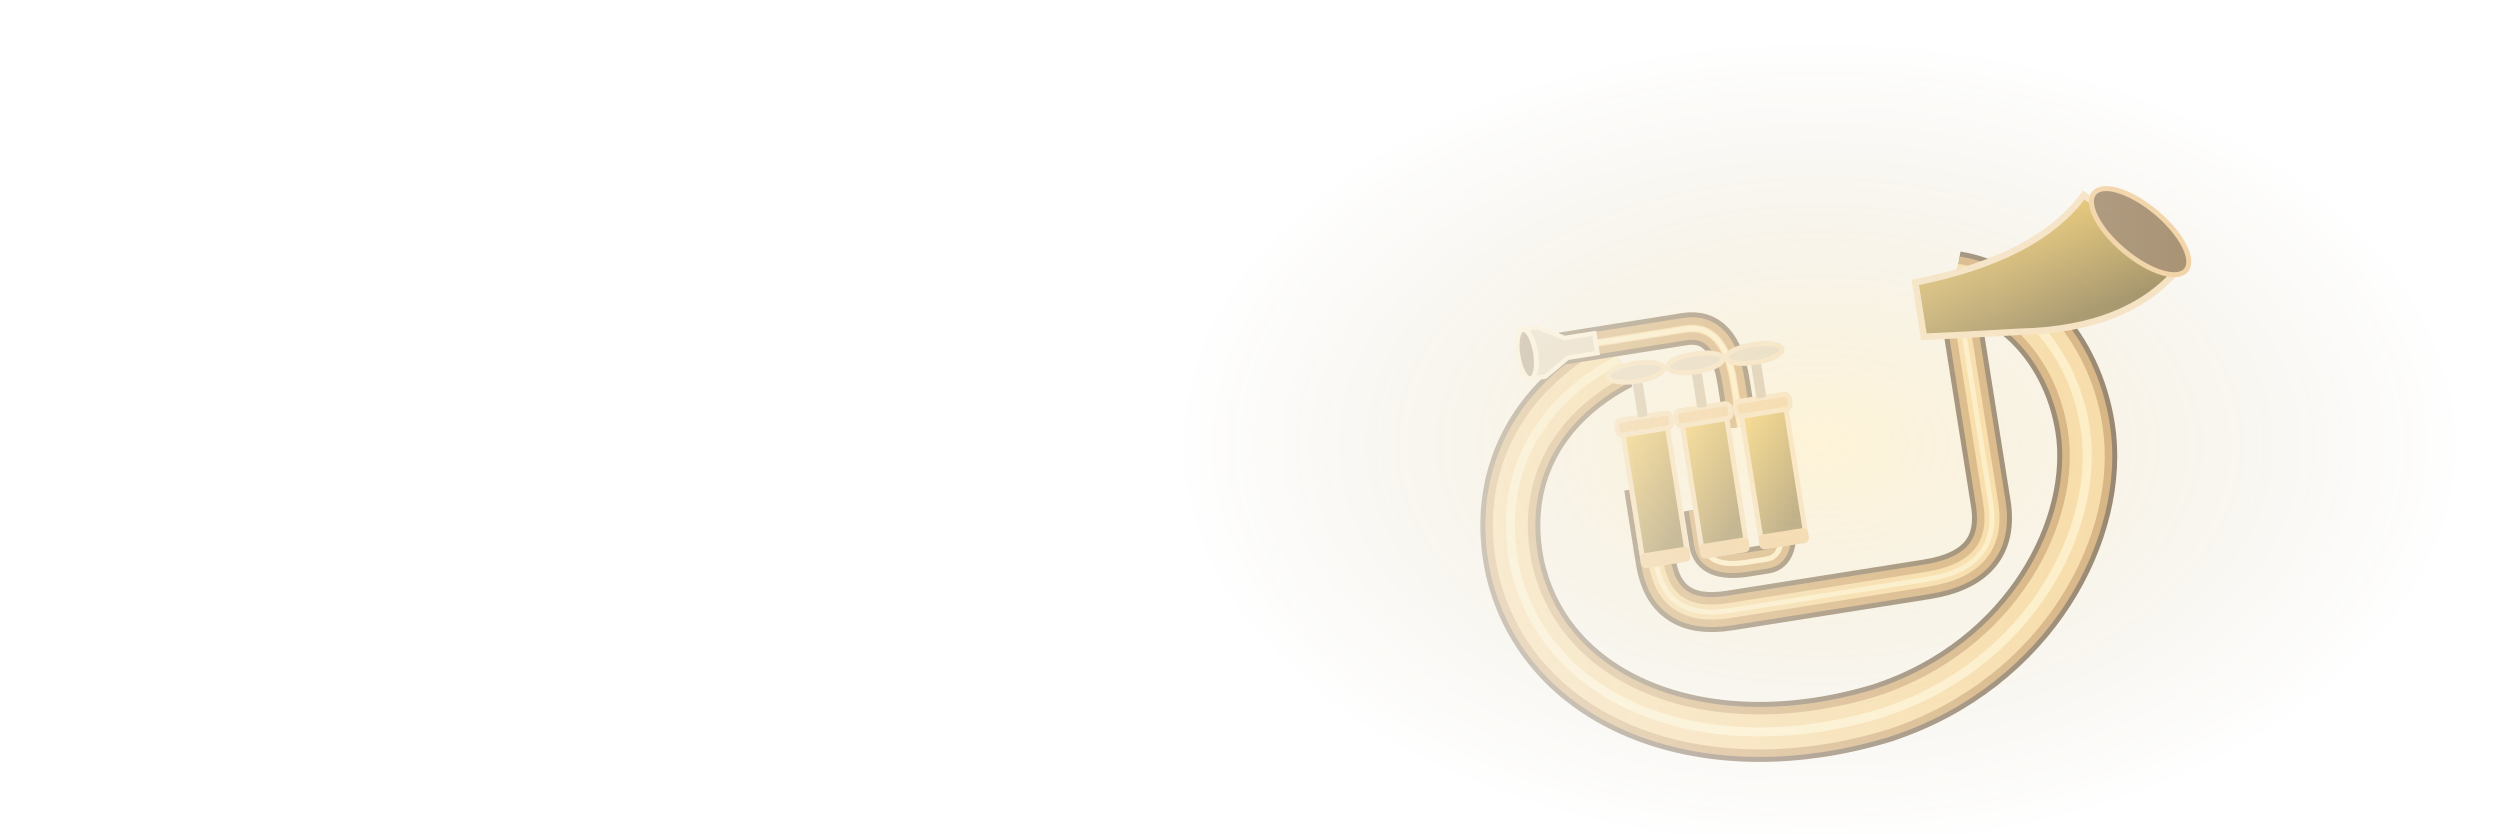
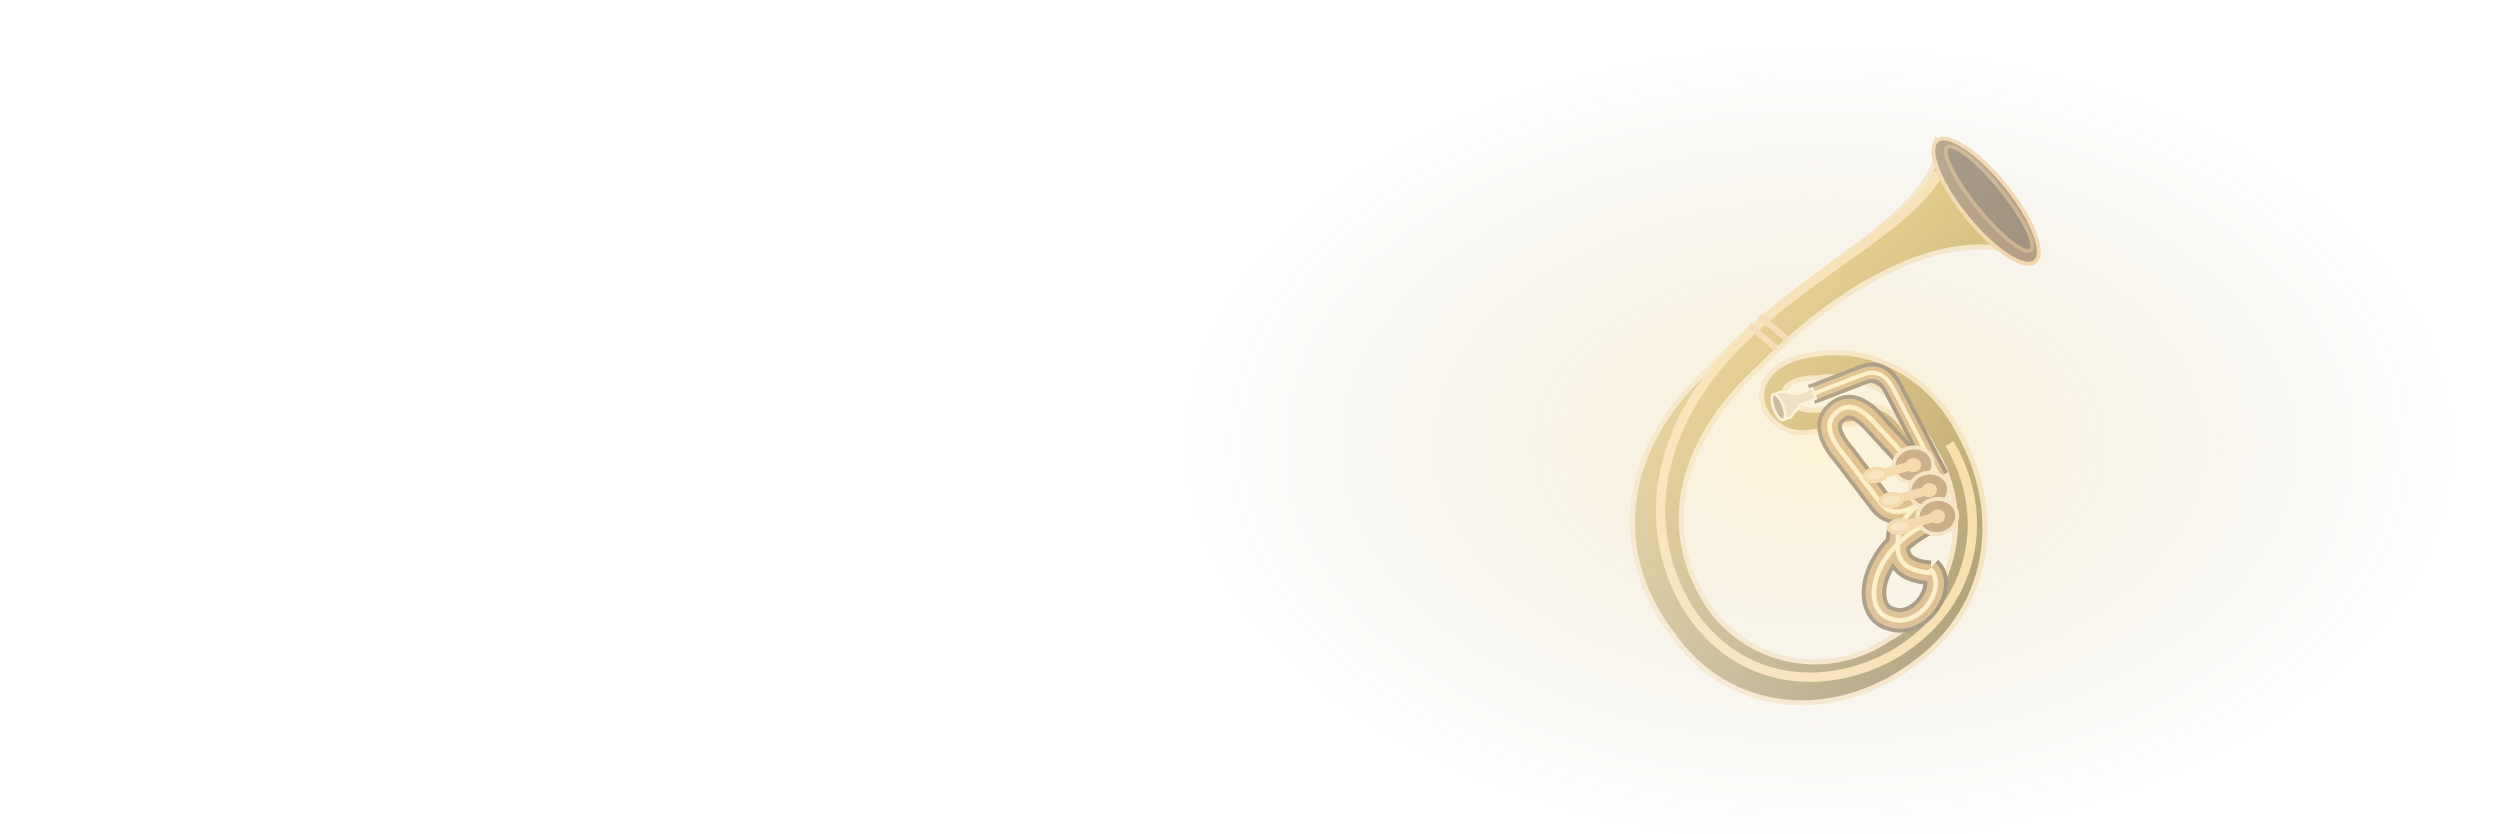
<svg xmlns="http://www.w3.org/2000/svg" viewBox="0 0 360 120">
  <defs>
    <linearGradient id="wood" x1="0%" y1="0%" x2="38%" y2="100%">
      <stop stop-color="#fbbf24" />
      <stop offset="1" stop-color="#6c520f" />
    </linearGradient>
    <radialGradient id="halo">
      <stop stop-color="#fbbf24" stop-opacity=".18" />
      <stop offset="1" stop-color="#6c520f" stop-opacity="0" />
    </radialGradient>
    <linearGradient id="fade">
      <stop offset=".33" stop-color="white" stop-opacity="0" />
      <stop offset=".61" stop-color="white" stop-opacity=".27" />
      <stop offset=".88" stop-color="white" stop-opacity=".61" />
      <stop offset="1" stop-color="white" stop-opacity=".42" />
    </linearGradient>
    <mask id="reveal" maskUnits="userSpaceOnUse">
      <rect width="360" height="120" fill="url(#fade)" />
    </mask>
  </defs>
  <ellipse cx="262" cy="64" rx="92" ry="58" fill="url(#halo)" stroke="none" />
  <g mask="url(#reveal)">
-     <g transform="translate(262 64) rotate(-9) scale(0.720)">
-       <path d="M-37-23C-55-17-65-3-64 15C-62 43-32 60 4 55C35 50 53 25 53 5C53-11 44-24 32-28" fill="none" stroke="#503616" stroke-width="12" />
-       <path d="M-37-23C-55-17-65-3-64 15C-62 43-32 60 4 55C35 50 53 25 53 5C53-11 44-24 32-28" fill="none" stroke="#bf8638" stroke-width="10" />
-       <path d="M-37-23C-55-17-65-3-64 15C-62 43-32 60 4 55C35 50 53 25 53 5C53-11 44-24 32-28" fill="none" stroke="#f6cb79" stroke-width="7" />
-       <path d="M-37-23C-55-17-65-3-64 15C-62 43-32 60 4 55C35 50 53 25 53 5C53-11 44-24 32-28" fill="none" stroke="#ffebaf" stroke-width="1.8" />
-       <path d="M-48-27H-23Q-15-27-15-15V-6" fill="none" stroke="#503616" stroke-width="6.5" />
-       <path d="M-48-27H-23Q-15-27-15-15V-6" fill="none" stroke="#bf8638" stroke-width="4.5" />
-       <path d="M-48-27H-23Q-15-27-15-15V-6" fill="none" stroke="#f6cb79" stroke-width="1.5" />
-       <path d="M-48-27H-23Q-15-27-15-15V-6" fill="none" stroke="#ffebaf" stroke-width="1" />
-       <path d="M-36 3V18Q-36 30-23 30H17Q32 30 32 17V-23" fill="none" stroke="#503616" stroke-width="8" />
-       <path d="M-36 3V18Q-36 30-23 30H17Q32 30 32 17V-23" fill="none" stroke="#bf8638" stroke-width="6" />
-       <path d="M-36 3V18Q-36 30-23 30H17Q32 30 32 17V-23" fill="none" stroke="#f6cb79" stroke-width="3" />
-       <path d="M-36 3V18Q-36 30-23 30H17Q32 30 32 17V-23" fill="none" stroke="#ffebaf" stroke-width="1" />
-       <path d="M-26 9V16Q-26 21-18 21H-14Q-10 21-10 13V8" fill="none" stroke="#503616" stroke-width="5.8" />
-       <path d="M-26 9V16Q-26 21-18 21H-14Q-10 21-10 13V8" fill="none" stroke="#bf8638" stroke-width="3.8" />
-       <path d="M-26 9V16Q-26 21-18 21H-14Q-10 21-10 13V8" fill="none" stroke="#f6cb79" stroke-width="1" />
-       <path d="M-26 9V16Q-26 21-18 21H-14Q-10 21-10 13V8" fill="none" stroke="#ffebaf" stroke-width="1" />
-       <rect x="-38.5" y="-10" width="9" height="28" rx="1.8" fill="url(#wood)" stroke="#f3d5a5" />
-       <rect x="-39.5" y="-11" width="11" height="3" rx="1" fill="#edbc76" stroke="#f3d5a5" />
-       <rect x="-35" y="-19" width="2" height="8" rx="0.5" fill="#c0ab8a" stroke="none" />
-       <ellipse cx="-34" cy="-20" rx="5.6" ry="1.8" fill="#d7c4a4" stroke="#f3d5a5" />
-       <rect x="-39" y="16" width="10" height="3" rx="1" fill="#edbc76" stroke="none" />
-       <rect x="-26.5" y="-10" width="9" height="28" rx="1.8" fill="url(#wood)" stroke="#f3d5a5" />
-       <rect x="-27.5" y="-11" width="11" height="3" rx="1" fill="#edbc76" stroke="#f3d5a5" />
-       <rect x="-23" y="-19" width="2" height="8" rx="0.5" fill="#c0ab8a" stroke="none" />
-       <ellipse cx="-22" cy="-20" rx="5.6" ry="1.8" fill="#d7c4a4" stroke="#f3d5a5" />
-       <rect x="-27" y="16" width="10" height="3" rx="1" fill="#edbc76" stroke="none" />
-       <rect x="-14.5" y="-10" width="9" height="28" rx="1.8" fill="url(#wood)" stroke="#f3d5a5" />
-       <rect x="-15.5" y="-11" width="11" height="3" rx="1" fill="#edbc76" stroke="#f3d5a5" />
-       <rect x="-11" y="-19" width="2" height="8" rx="0.5" fill="#c0ab8a" stroke="none" />
-       <ellipse cx="-10" cy="-20" rx="5.6" ry="1.8" fill="#d7c4a4" stroke="#f3d5a5" />
-       <rect x="-15" y="16" width="10" height="3" rx="1" fill="#edbc76" stroke="none" />
-       <path d="M24-29Q49-30 60-41L77-24Q65-13 43-16Q33-17 24-18Z" fill="url(#wood)" stroke="#f3d5a5" stroke-width="1.3" />
-       <g transform="rotate(-41 70 -32)">
-         <ellipse cx="70" cy="-32" rx="5" ry="12" fill="#735022" stroke="#edbc76" />
+     <g transform="translate(262 64) rotate(-9) scale(0.561)">
+       <path d="M42-72C40-54 4-46-23-25C-52-7-57 20-45 42C-34 65-8 71 14 60C37 49 44 25 36 3C31-13 17-23 3-23C-12-24-17-13-9-6C-1 1 12-10 17 2L21 11L27 9L22-1C16-14 2-5-5-11C-10-16-4-18 2-17C12-17 24-10 29 6C37 25 27 46 10 52C-9 61-30 51-36 33C-44 11-32-9-12-22C12-40 44-52 62-38Z" fill="url(#wood)" stroke="#f3d5a5" stroke-width="1.3" />
+       <path d="M41-64C31-51 3-44-19-27C-43-8-48 16-40 36C-30 59-7 63 11 56C33 47 41 25 33 5" fill="none" stroke="#f6cb79" stroke-width="2.4" />
+       <path d="M-13-33l6 7M-10-35l6 7" fill="none" stroke="#edbc76" stroke-width="1.6" />
+       <g transform="rotate(-30 52 -55)">
+         <ellipse cx="52" cy="-55" rx="6.4" ry="20" fill="#735022" stroke="#edbc76" />
+         <ellipse cx="53" cy="-55" rx="3.8" ry="17" fill="#503616" stroke="#a37639" />
      </g>
-       <path d="M-55 -32h3l5 3h6v4h-6l-5 3h-3Z" fill="#d9c5a6" stroke="#fff0cc" stroke-width="0.9" />
-       <ellipse cx="-55" cy="-27" rx="1.8" ry="5" fill="#836747" stroke="#fff0cc" />
+       <path d="M23 9L15-3Q10-11 5-7Q1-4 6 4L13 17Q16 23 25 18M29 17Q17 20 16 28Q14 35 23 37M25 24C8 29 4 44 11 47C18 51 27 41 23 36" fill="none" stroke="#503616" stroke-width="6.3" />
+       <path d="M23 9L15-3Q10-11 5-7Q1-4 6 4L13 17Q16 23 25 18M29 17Q17 20 16 28Q14 35 23 37M25 24C8 29 4 44 11 47C18 51 27 41 23 36" fill="none" stroke="#bf8638" stroke-width="4.3" />
+       <path d="M23 9L15-3Q10-11 5-7Q1-4 6 4L13 17Q16 23 25 18M29 17Q17 20 16 28Q14 35 23 37M25 24C8 29 4 44 11 47C18 51 27 41 23 36" fill="none" stroke="#f6cb79" stroke-width="1.3" />
+       <path d="M23 9L15-3Q10-11 5-7Q1-4 6 4L13 17Q16 23 25 18M29 17Q17 20 16 28Q14 35 23 37M25 24C8 29 4 44 11 47C18 51 27 41 23 36" fill="none" stroke="#ffebaf" stroke-width="1" />
+       <path d="M0-13L14-16Q19-17 21-11L29 13" fill="none" stroke="#503616" stroke-width="5.2" />
+       <path d="M0-13L14-16Q19-17 21-11L29 13" fill="none" stroke="#bf8638" stroke-width="3.2" />
+       <path d="M0-13L14-16Q19-17 21-11L29 13" fill="none" stroke="#f6cb79" stroke-width="1" />
+       <path d="M0-13L14-16Q19-17 21-11L29 13" fill="none" stroke="#ffebaf" stroke-width="1" />
+       <g transform="translate(0 -13) rotate(-12) scale(.7)">
+         <path d="M-13 -5h3l5 3h6v4h-6l-5 3h-3Z" fill="#d9c5a6" stroke="#fff0cc" stroke-width="0.9" />
+         <ellipse cx="-13" cy="0" rx="1.8" ry="5" fill="#836747" stroke="#fff0cc" />
+       </g>
+       <ellipse cx="23" cy="9" rx="5.1" ry="4.5" fill="#956328" stroke="#f3d5a5" />
+       <ellipse cx="23" cy="9" rx="2.0" ry="1.8" fill="#edbc76" stroke="none" />
+       <path d="M23 9l-9 1" fill="none" stroke="#edbc76" stroke-width="2.3" />
+       <ellipse cx="13" cy="10" rx="2.8" ry="1.6" fill="#f3d5a5" stroke="#edbc76" />
+       <ellipse cx="26" cy="16" rx="5.1" ry="4.5" fill="#956328" stroke="#f3d5a5" />
+       <ellipse cx="26" cy="16" rx="2.0" ry="1.8" fill="#edbc76" stroke="none" />
+       <path d="M26 16l-9 1" fill="none" stroke="#edbc76" stroke-width="2.3" />
+       <ellipse cx="16" cy="17" rx="2.8" ry="1.6" fill="#f3d5a5" stroke="#edbc76" />
+       <ellipse cx="27" cy="23" rx="5.1" ry="4.5" fill="#956328" stroke="#f3d5a5" />
+       <ellipse cx="27" cy="23" rx="2.0" ry="1.8" fill="#edbc76" stroke="none" />
+       <path d="M27 23l-9 1" fill="none" stroke="#edbc76" stroke-width="2.3" />
+       <ellipse cx="17" cy="24" rx="2.8" ry="1.6" fill="#f3d5a5" stroke="#edbc76" />
    </g>
  </g>
</svg>
